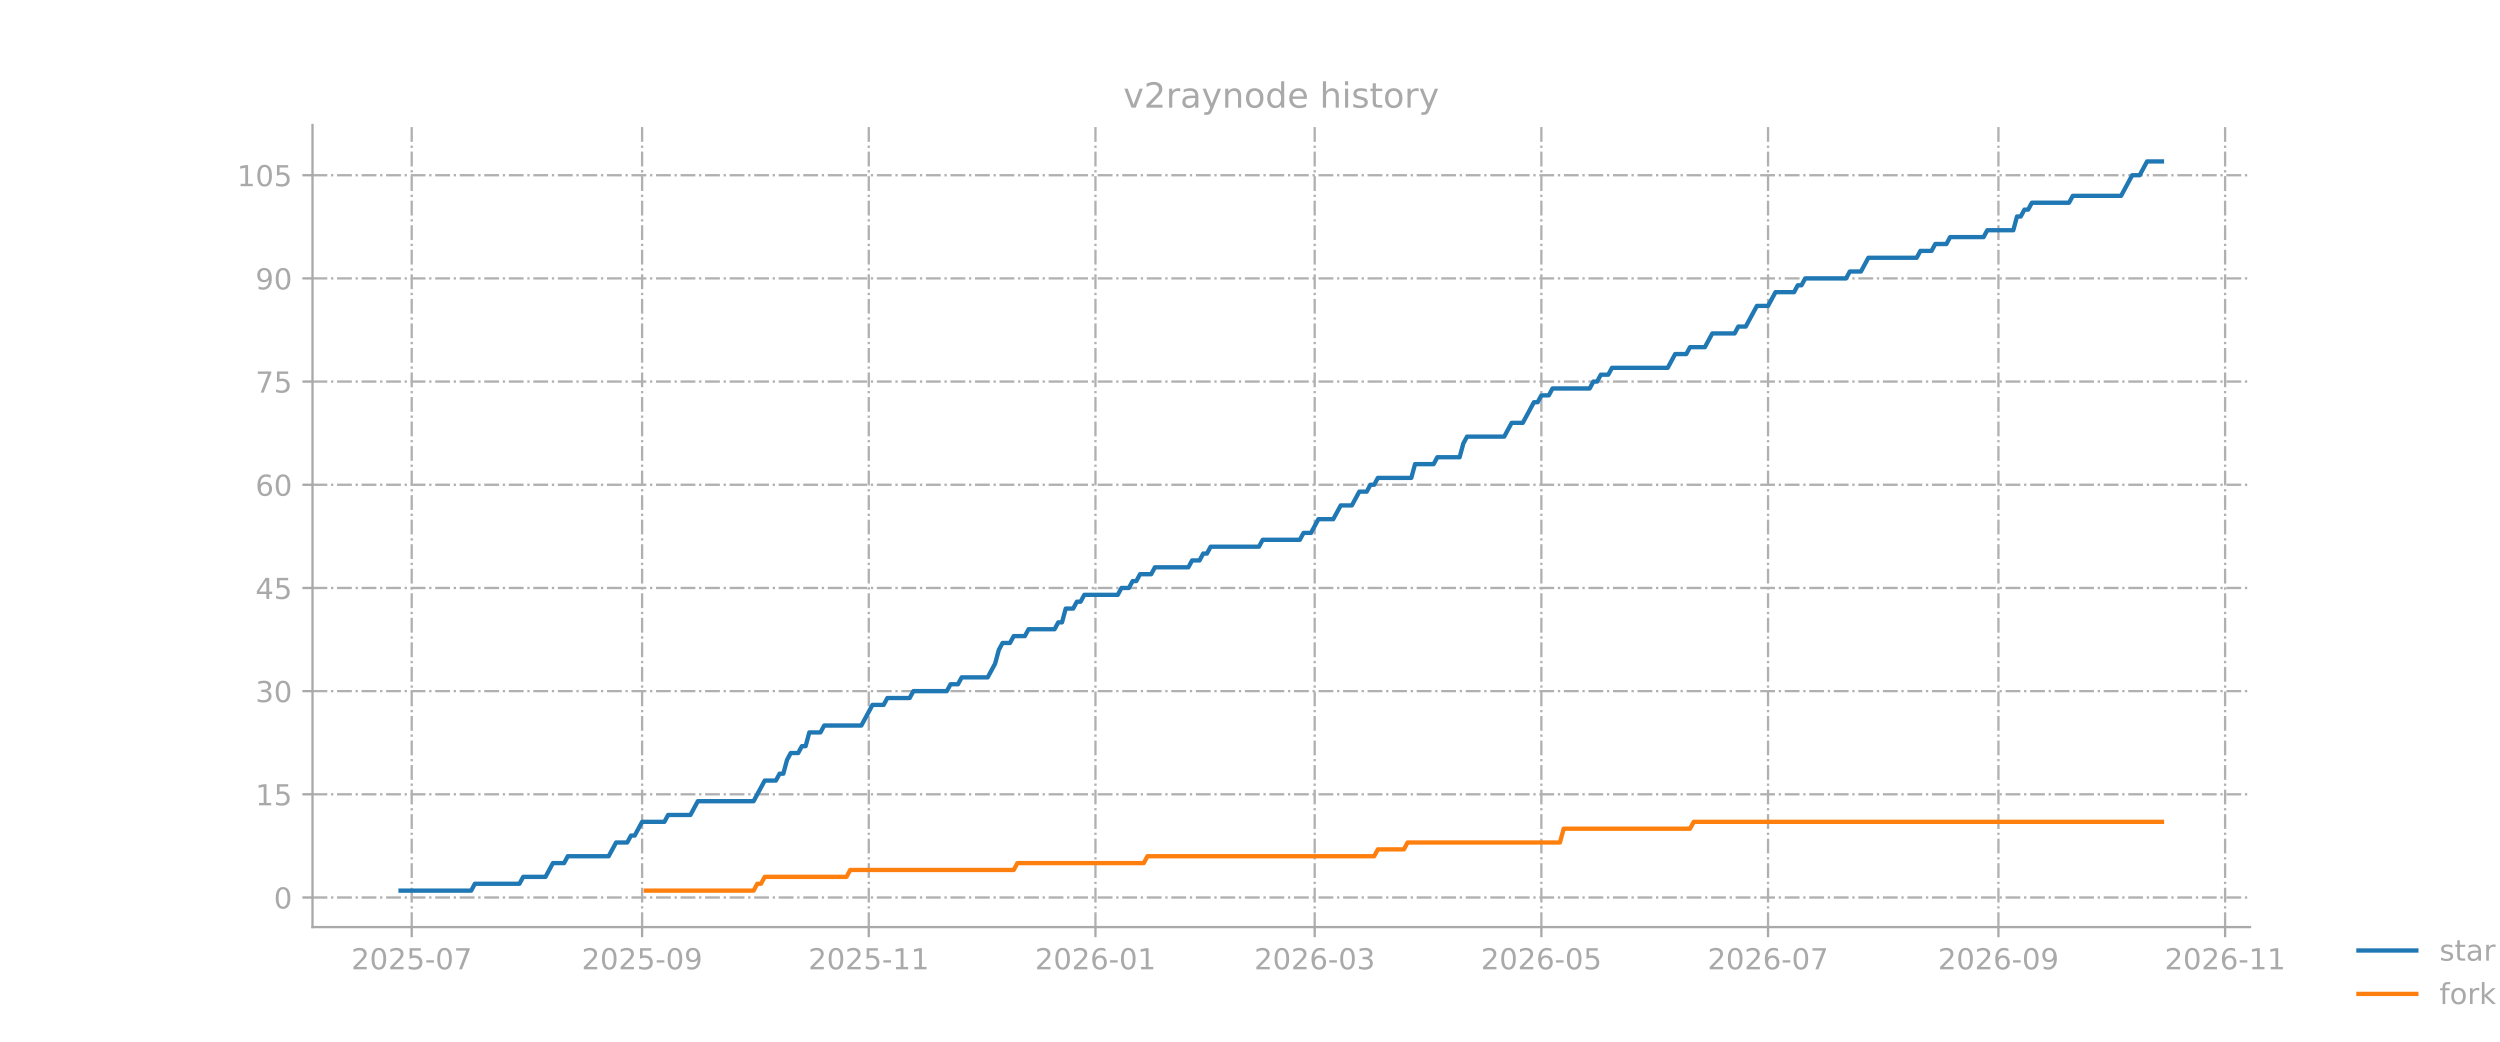
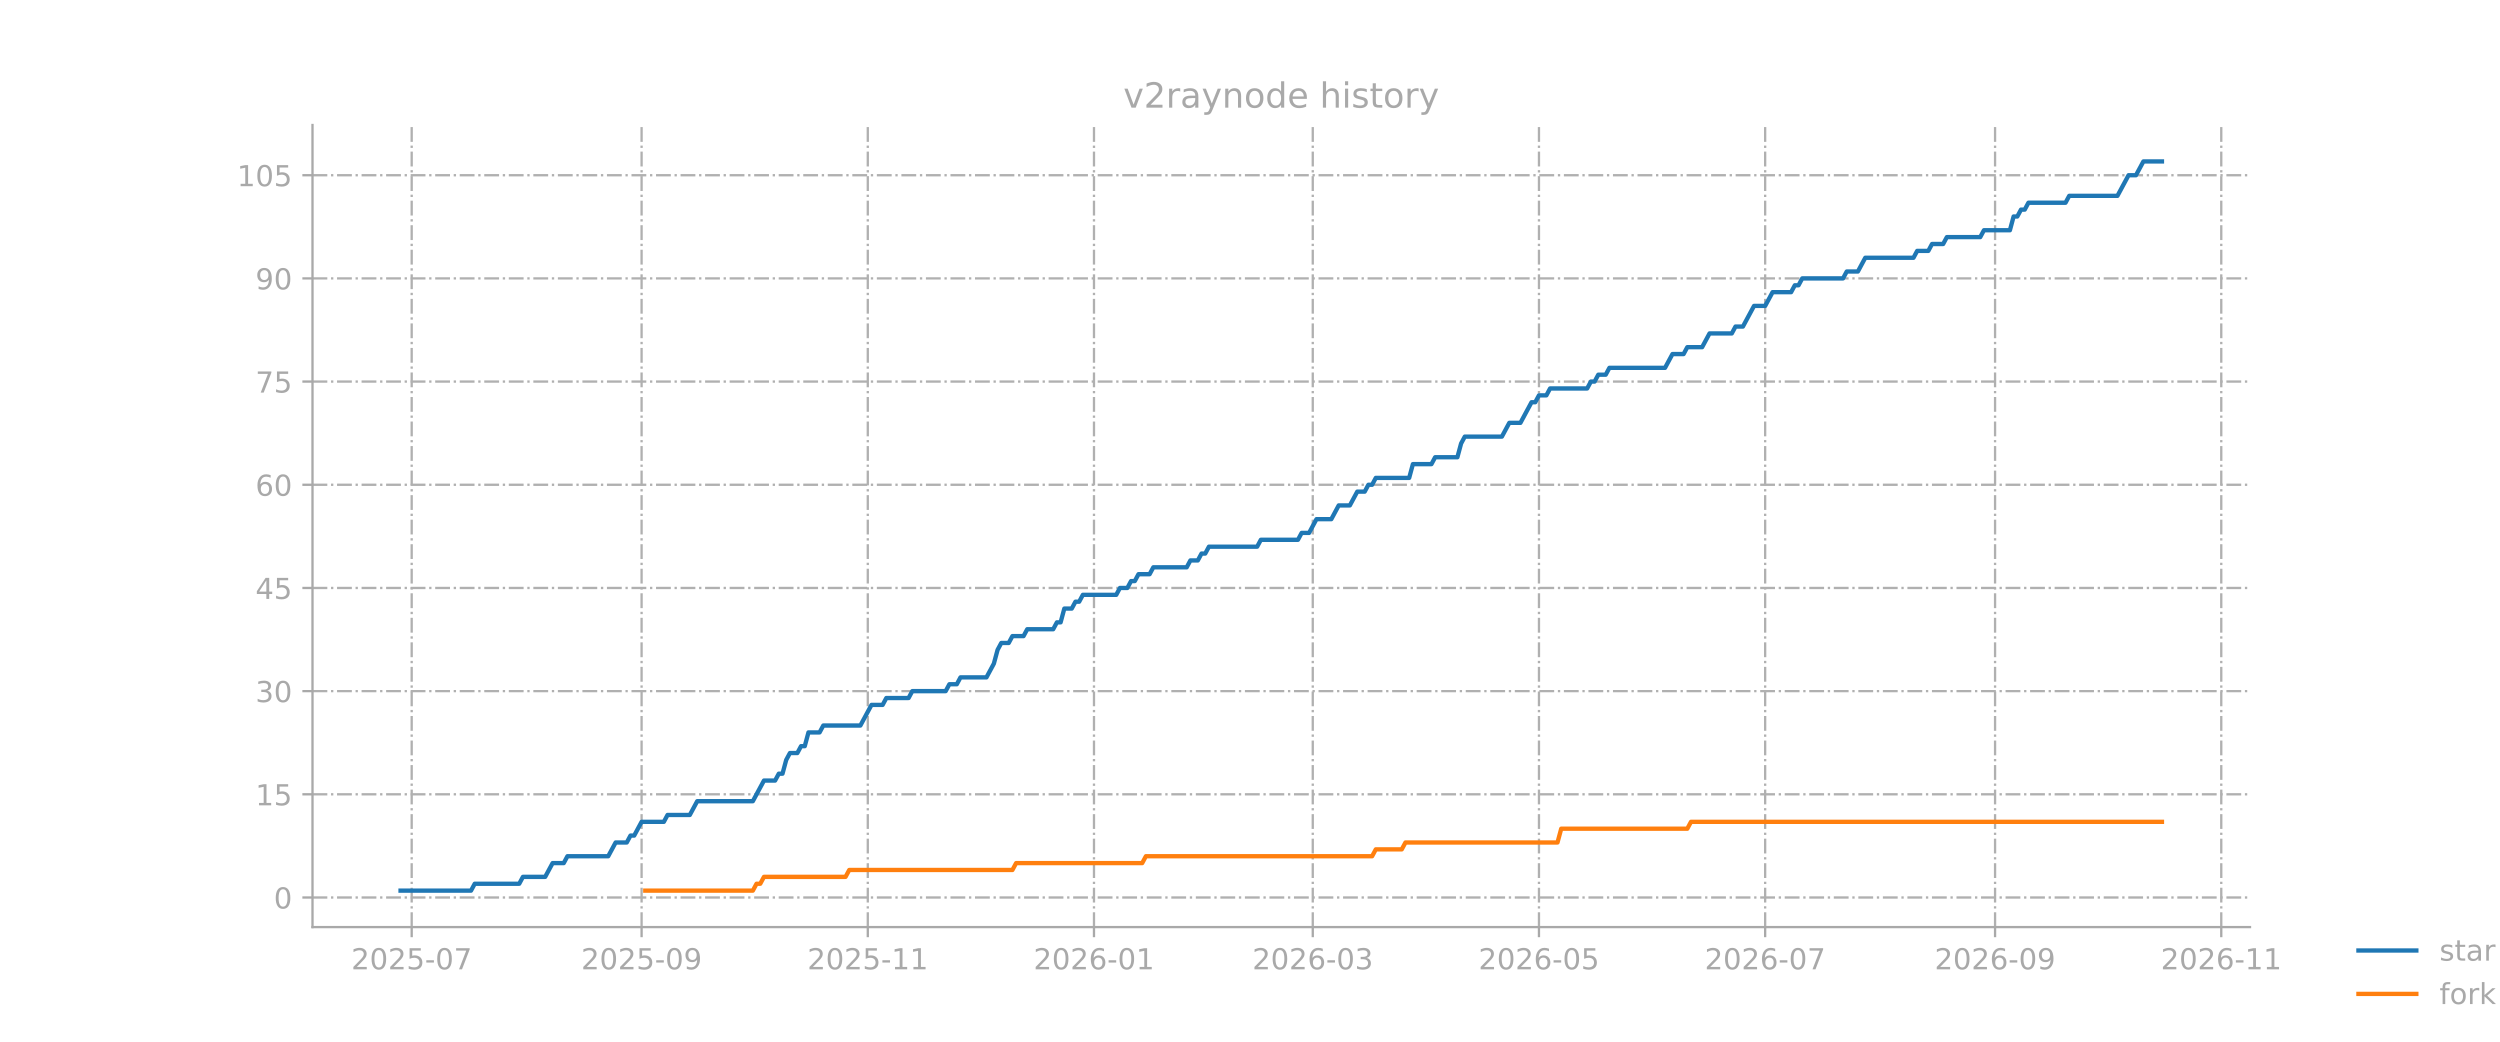
<svg xmlns="http://www.w3.org/2000/svg" xmlns:xlink="http://www.w3.org/1999/xlink" width="864pt" height="360pt" viewBox="0 0 864 360" version="1.1">
  <defs>
    <style type="text/css">*{stroke-linejoin: round; stroke-linecap: butt}</style>
  </defs>
  <g id="figure_1">
    <g id="patch_1">
      <path d="M 0 360  L 864 360  L 864 0  L 0 0  L 0 360  z " style="fill: none; opacity: 0" />
    </g>
    <g id="axes_1">
      <g id="patch_2">
        <path d="M 108 320.4  L 777.6 320.4  L 777.6 43.2  L 108 43.2  L 108 320.4  z " style="fill: none; opacity: 0" />
      </g>
      <g id="matplotlib.axis_1">
        <g id="xtick_1">
          <g id="line2d_1">
-             <path d="M 142.289 320.4  L 142.289 43.2  " clip-path="url(#p2453d2270b)" style="fill: none; stroke-dasharray: 5.12,1.28,0.8,1.28; stroke-dashoffset: 0; stroke: #b0b0b0; stroke-width: 0.8" />
+             <path d="M 142.281 320.4  L 142.281 43.2  " clip-path="url(#pe790c696cb)" style="fill: none; stroke-dasharray: 5.12,1.28,0.8,1.28; stroke-dashoffset: 0; stroke: #b0b0b0; stroke-width: 0.8" />
          </g>
          <g id="line2d_2">
            <defs>
-               <path id="m3712f0d608" d="M 0 0  L 0 3.5  " style="stroke: #a9a9a9; stroke-width: 0.8" />
+               <path id="m335ea27853" d="M 0 0  L 0 3.5  " style="stroke: #a9a9a9; stroke-width: 0.8" />
            </defs>
            <g>
-               <use xlink:href="#m3712f0d608" x="142.289" y="320.4" style="fill: #a9a9a9; stroke: #a9a9a9; stroke-width: 0.8" />
+               <use xlink:href="#m335ea27853" x="142.281" y="320.4" style="fill: #a9a9a9; stroke: #a9a9a9; stroke-width: 0.8" />
            </g>
          </g>
          <g id="text_1">
-             <g style="fill: #a9a9a9" transform="translate(121.3977 334.9977) scale(0.1 -0.1)">
+             <g style="fill: #a9a9a9" transform="translate(121.3896 334.9977) scale(0.1 -0.1)">
              <defs>
                <path id="DejaVuSans-15" d="M 1228 531  L 3431 531  L 3431 0  L 469 0  L 469 531  Q 828 903 1448 1529  Q 2069 2156 2228 2338  Q 2531 2678 2651 2914  Q 2772 3150 2772 3378  Q 2772 3750 2511 3984  Q 2250 4219 1831 4219  Q 1534 4219 1204 4116  Q 875 4013 500 3803  L 500 4441  Q 881 4594 1212 4672  Q 1544 4750 1819 4750  Q 2544 4750 2975 4387  Q 3406 4025 3406 3419  Q 3406 3131 3298 2873  Q 3191 2616 2906 2266  Q 2828 2175 2409 1742  Q 1991 1309 1228 531  z " transform="scale(0.015625)" />
                <path id="DejaVuSans-13" d="M 2034 4250  Q 1547 4250 1301 3770  Q 1056 3291 1056 2328  Q 1056 1369 1301 889  Q 1547 409 2034 409  Q 2525 409 2770 889  Q 3016 1369 3016 2328  Q 3016 3291 2770 3770  Q 2525 4250 2034 4250  z M 2034 4750  Q 2819 4750 3233 4129  Q 3647 3509 3647 2328  Q 3647 1150 3233 529  Q 2819 -91 2034 -91  Q 1250 -91 836 529  Q 422 1150 422 2328  Q 422 3509 836 4129  Q 1250 4750 2034 4750  z " transform="scale(0.015625)" />
                <path id="DejaVuSans-18" d="M 691 4666  L 3169 4666  L 3169 4134  L 1269 4134  L 1269 2991  Q 1406 3038 1543 3061  Q 1681 3084 1819 3084  Q 2600 3084 3056 2656  Q 3513 2228 3513 1497  Q 3513 744 3044 326  Q 2575 -91 1722 -91  Q 1428 -91 1123 -41  Q 819 9 494 109  L 494 744  Q 775 591 1075 516  Q 1375 441 1709 441  Q 2250 441 2565 725  Q 2881 1009 2881 1497  Q 2881 1984 2565 2268  Q 2250 2553 1709 2553  Q 1456 2553 1204 2497  Q 953 2441 691 2322  L 691 4666  z " transform="scale(0.015625)" />
                <path id="DejaVuSans-10" d="M 313 2009  L 1997 2009  L 1997 1497  L 313 1497  L 313 2009  z " transform="scale(0.015625)" />
                <path id="DejaVuSans-1a" d="M 525 4666  L 3525 4666  L 3525 4397  L 1831 0  L 1172 0  L 2766 4134  L 525 4134  L 525 4666  z " transform="scale(0.015625)" />
              </defs>
              <use xlink:href="#DejaVuSans-15" />
              <use xlink:href="#DejaVuSans-13" transform="translate(63.625 0)" />
              <use xlink:href="#DejaVuSans-15" transform="translate(127.25 0)" />
              <use xlink:href="#DejaVuSans-18" transform="translate(190.875 0)" />
              <use xlink:href="#DejaVuSans-10" transform="translate(254.5 0)" />
              <use xlink:href="#DejaVuSans-13" transform="translate(290.5781 0)" />
              <use xlink:href="#DejaVuSans-1a" transform="translate(354.2031 0)" />
            </g>
          </g>
        </g>
        <g id="xtick_2">
          <g id="line2d_3">
-             <path d="M 221.912 320.4  L 221.912 43.2  " clip-path="url(#p2453d2270b)" style="fill: none; stroke-dasharray: 5.12,1.28,0.8,1.28; stroke-dashoffset: 0; stroke: #b0b0b0; stroke-width: 0.8" />
+             <path d="M 221.736 320.4  L 221.736 43.2  " clip-path="url(#pe790c696cb)" style="fill: none; stroke-dasharray: 5.12,1.28,0.8,1.28; stroke-dashoffset: 0; stroke: #b0b0b0; stroke-width: 0.8" />
          </g>
          <g id="line2d_4">
            <g>
-               <use xlink:href="#m3712f0d608" x="221.912" y="320.4" style="fill: #a9a9a9; stroke: #a9a9a9; stroke-width: 0.8" />
+               <use xlink:href="#m335ea27853" x="221.736" y="320.4" style="fill: #a9a9a9; stroke: #a9a9a9; stroke-width: 0.8" />
            </g>
          </g>
          <g id="text_2">
-             <g style="fill: #a9a9a9" transform="translate(201.0202 334.9977) scale(0.1 -0.1)">
+             <g style="fill: #a9a9a9" transform="translate(200.8445 334.9977) scale(0.1 -0.1)">
              <defs>
                <path id="DejaVuSans-1c" d="M 703 97  L 703 672  Q 941 559 1184 500  Q 1428 441 1663 441  Q 2288 441 2617 861  Q 2947 1281 2994 2138  Q 2813 1869 2534 1725  Q 2256 1581 1919 1581  Q 1219 1581 811 2004  Q 403 2428 403 3163  Q 403 3881 828 4315  Q 1253 4750 1959 4750  Q 2769 4750 3195 4129  Q 3622 3509 3622 2328  Q 3622 1225 3098 567  Q 2575 -91 1691 -91  Q 1453 -91 1209 -44  Q 966 3 703 97  z M 1959 2075  Q 2384 2075 2632 2365  Q 2881 2656 2881 3163  Q 2881 3666 2632 3958  Q 2384 4250 1959 4250  Q 1534 4250 1286 3958  Q 1038 3666 1038 3163  Q 1038 2656 1286 2365  Q 1534 2075 1959 2075  z " transform="scale(0.015625)" />
              </defs>
              <use xlink:href="#DejaVuSans-15" />
              <use xlink:href="#DejaVuSans-13" transform="translate(63.625 0)" />
              <use xlink:href="#DejaVuSans-15" transform="translate(127.25 0)" />
              <use xlink:href="#DejaVuSans-18" transform="translate(190.875 0)" />
              <use xlink:href="#DejaVuSans-10" transform="translate(254.5 0)" />
              <use xlink:href="#DejaVuSans-13" transform="translate(290.5781 0)" />
              <use xlink:href="#DejaVuSans-1c" transform="translate(354.2031 0)" />
            </g>
          </g>
        </g>
        <g id="xtick_3">
          <g id="line2d_5">
-             <path d="M 300.25 320.4  L 300.25 43.2  " clip-path="url(#p2453d2270b)" style="fill: none; stroke-dasharray: 5.12,1.28,0.8,1.28; stroke-dashoffset: 0; stroke: #b0b0b0; stroke-width: 0.8" />
+             <path d="M 299.909 320.4  L 299.909 43.2  " clip-path="url(#pe790c696cb)" style="fill: none; stroke-dasharray: 5.12,1.28,0.8,1.28; stroke-dashoffset: 0; stroke: #b0b0b0; stroke-width: 0.8" />
          </g>
          <g id="line2d_6">
            <g>
-               <use xlink:href="#m3712f0d608" x="300.25" y="320.4" style="fill: #a9a9a9; stroke: #a9a9a9; stroke-width: 0.8" />
+               <use xlink:href="#m335ea27853" x="299.909" y="320.4" style="fill: #a9a9a9; stroke: #a9a9a9; stroke-width: 0.8" />
            </g>
          </g>
          <g id="text_3">
-             <g style="fill: #a9a9a9" transform="translate(279.3585 334.9977) scale(0.1 -0.1)">
+             <g style="fill: #a9a9a9" transform="translate(279.0179 334.9977) scale(0.1 -0.1)">
              <defs>
                <path id="DejaVuSans-14" d="M 794 531  L 1825 531  L 1825 4091  L 703 3866  L 703 4441  L 1819 4666  L 2450 4666  L 2450 531  L 3481 531  L 3481 0  L 794 0  L 794 531  z " transform="scale(0.015625)" />
              </defs>
              <use xlink:href="#DejaVuSans-15" />
              <use xlink:href="#DejaVuSans-13" transform="translate(63.625 0)" />
              <use xlink:href="#DejaVuSans-15" transform="translate(127.25 0)" />
              <use xlink:href="#DejaVuSans-18" transform="translate(190.875 0)" />
              <use xlink:href="#DejaVuSans-10" transform="translate(254.5 0)" />
              <use xlink:href="#DejaVuSans-14" transform="translate(290.5781 0)" />
              <use xlink:href="#DejaVuSans-14" transform="translate(354.2031 0)" />
            </g>
          </g>
        </g>
        <g id="xtick_4">
          <g id="line2d_7">
-             <path d="M 378.588 320.4  L 378.588 43.2  " clip-path="url(#p2453d2270b)" style="fill: none; stroke-dasharray: 5.12,1.28,0.8,1.28; stroke-dashoffset: 0; stroke: #b0b0b0; stroke-width: 0.8" />
+             <path d="M 378.083 320.4  L 378.083 43.2  " clip-path="url(#pe790c696cb)" style="fill: none; stroke-dasharray: 5.12,1.28,0.8,1.28; stroke-dashoffset: 0; stroke: #b0b0b0; stroke-width: 0.8" />
          </g>
          <g id="line2d_8">
            <g>
-               <use xlink:href="#m3712f0d608" x="378.588" y="320.4" style="fill: #a9a9a9; stroke: #a9a9a9; stroke-width: 0.8" />
+               <use xlink:href="#m335ea27853" x="378.083" y="320.4" style="fill: #a9a9a9; stroke: #a9a9a9; stroke-width: 0.8" />
            </g>
          </g>
          <g id="text_4">
-             <g style="fill: #a9a9a9" transform="translate(357.6969 334.9977) scale(0.1 -0.1)">
+             <g style="fill: #a9a9a9" transform="translate(357.1913 334.9977) scale(0.1 -0.1)">
              <defs>
                <path id="DejaVuSans-19" d="M 2113 2584  Q 1688 2584 1439 2293  Q 1191 2003 1191 1497  Q 1191 994 1439 701  Q 1688 409 2113 409  Q 2538 409 2786 701  Q 3034 994 3034 1497  Q 3034 2003 2786 2293  Q 2538 2584 2113 2584  z M 3366 4563  L 3366 3988  Q 3128 4100 2886 4159  Q 2644 4219 2406 4219  Q 1781 4219 1451 3797  Q 1122 3375 1075 2522  Q 1259 2794 1537 2939  Q 1816 3084 2150 3084  Q 2853 3084 3261 2657  Q 3669 2231 3669 1497  Q 3669 778 3244 343  Q 2819 -91 2113 -91  Q 1303 -91 875 529  Q 447 1150 447 2328  Q 447 3434 972 4092  Q 1497 4750 2381 4750  Q 2619 4750 2861 4703  Q 3103 4656 3366 4563  z " transform="scale(0.015625)" />
              </defs>
              <use xlink:href="#DejaVuSans-15" />
              <use xlink:href="#DejaVuSans-13" transform="translate(63.625 0)" />
              <use xlink:href="#DejaVuSans-15" transform="translate(127.25 0)" />
              <use xlink:href="#DejaVuSans-19" transform="translate(190.875 0)" />
              <use xlink:href="#DejaVuSans-10" transform="translate(254.5 0)" />
              <use xlink:href="#DejaVuSans-13" transform="translate(290.5781 0)" />
              <use xlink:href="#DejaVuSans-14" transform="translate(354.2031 0)" />
            </g>
          </g>
        </g>
        <g id="xtick_5">
          <g id="line2d_9">
-             <path d="M 454.358 320.4  L 454.358 43.2  " clip-path="url(#p2453d2270b)" style="fill: none; stroke-dasharray: 5.12,1.28,0.8,1.28; stroke-dashoffset: 0; stroke: #b0b0b0; stroke-width: 0.8" />
+             <path d="M 453.693 320.4  L 453.693 43.2  " clip-path="url(#pe790c696cb)" style="fill: none; stroke-dasharray: 5.12,1.28,0.8,1.28; stroke-dashoffset: 0; stroke: #b0b0b0; stroke-width: 0.8" />
          </g>
          <g id="line2d_10">
            <g>
-               <use xlink:href="#m3712f0d608" x="454.358" y="320.4" style="fill: #a9a9a9; stroke: #a9a9a9; stroke-width: 0.8" />
+               <use xlink:href="#m335ea27853" x="453.693" y="320.4" style="fill: #a9a9a9; stroke: #a9a9a9; stroke-width: 0.8" />
            </g>
          </g>
          <g id="text_5">
-             <g style="fill: #a9a9a9" transform="translate(433.4667 334.9977) scale(0.1 -0.1)">
+             <g style="fill: #a9a9a9" transform="translate(432.8016 334.9977) scale(0.1 -0.1)">
              <defs>
                <path id="DejaVuSans-16" d="M 2597 2516  Q 3050 2419 3304 2112  Q 3559 1806 3559 1356  Q 3559 666 3084 287  Q 2609 -91 1734 -91  Q 1441 -91 1130 -33  Q 819 25 488 141  L 488 750  Q 750 597 1062 519  Q 1375 441 1716 441  Q 2309 441 2620 675  Q 2931 909 2931 1356  Q 2931 1769 2642 2001  Q 2353 2234 1838 2234  L 1294 2234  L 1294 2753  L 1863 2753  Q 2328 2753 2575 2939  Q 2822 3125 2822 3475  Q 2822 3834 2567 4026  Q 2313 4219 1838 4219  Q 1578 4219 1281 4162  Q 984 4106 628 3988  L 628 4550  Q 988 4650 1302 4700  Q 1616 4750 1894 4750  Q 2613 4750 3031 4423  Q 3450 4097 3450 3541  Q 3450 3153 3228 2886  Q 3006 2619 2597 2516  z " transform="scale(0.015625)" />
              </defs>
              <use xlink:href="#DejaVuSans-15" />
              <use xlink:href="#DejaVuSans-13" transform="translate(63.625 0)" />
              <use xlink:href="#DejaVuSans-15" transform="translate(127.25 0)" />
              <use xlink:href="#DejaVuSans-19" transform="translate(190.875 0)" />
              <use xlink:href="#DejaVuSans-10" transform="translate(254.5 0)" />
              <use xlink:href="#DejaVuSans-13" transform="translate(290.5781 0)" />
              <use xlink:href="#DejaVuSans-16" transform="translate(354.2031 0)" />
            </g>
          </g>
        </g>
        <g id="xtick_6">
          <g id="line2d_11">
-             <path d="M 532.696 320.4  L 532.696 43.2  " clip-path="url(#p2453d2270b)" style="fill: none; stroke-dasharray: 5.12,1.28,0.8,1.28; stroke-dashoffset: 0; stroke: #b0b0b0; stroke-width: 0.8" />
+             <path d="M 531.866 320.4  L 531.866 43.2  " clip-path="url(#pe790c696cb)" style="fill: none; stroke-dasharray: 5.12,1.28,0.8,1.28; stroke-dashoffset: 0; stroke: #b0b0b0; stroke-width: 0.8" />
          </g>
          <g id="line2d_12">
            <g>
-               <use xlink:href="#m3712f0d608" x="532.696" y="320.4" style="fill: #a9a9a9; stroke: #a9a9a9; stroke-width: 0.8" />
+               <use xlink:href="#m335ea27853" x="531.866" y="320.4" style="fill: #a9a9a9; stroke: #a9a9a9; stroke-width: 0.8" />
            </g>
          </g>
          <g id="text_6">
-             <g style="fill: #a9a9a9" transform="translate(511.805 334.9977) scale(0.1 -0.1)">
+             <g style="fill: #a9a9a9" transform="translate(510.975 334.9977) scale(0.1 -0.1)">
              <use xlink:href="#DejaVuSans-15" />
              <use xlink:href="#DejaVuSans-13" transform="translate(63.625 0)" />
              <use xlink:href="#DejaVuSans-15" transform="translate(127.25 0)" />
              <use xlink:href="#DejaVuSans-19" transform="translate(190.875 0)" />
              <use xlink:href="#DejaVuSans-10" transform="translate(254.5 0)" />
              <use xlink:href="#DejaVuSans-13" transform="translate(290.5781 0)" />
              <use xlink:href="#DejaVuSans-18" transform="translate(354.2031 0)" />
            </g>
          </g>
        </g>
        <g id="xtick_7">
          <g id="line2d_13">
-             <path d="M 611.035 320.4  L 611.035 43.2  " clip-path="url(#p2453d2270b)" style="fill: none; stroke-dasharray: 5.12,1.28,0.8,1.28; stroke-dashoffset: 0; stroke: #b0b0b0; stroke-width: 0.8" />
+             <path d="M 610.04 320.4  L 610.04 43.2  " clip-path="url(#pe790c696cb)" style="fill: none; stroke-dasharray: 5.12,1.28,0.8,1.28; stroke-dashoffset: 0; stroke: #b0b0b0; stroke-width: 0.8" />
          </g>
          <g id="line2d_14">
            <g>
-               <use xlink:href="#m3712f0d608" x="611.035" y="320.4" style="fill: #a9a9a9; stroke: #a9a9a9; stroke-width: 0.8" />
+               <use xlink:href="#m335ea27853" x="610.04" y="320.4" style="fill: #a9a9a9; stroke: #a9a9a9; stroke-width: 0.8" />
            </g>
          </g>
          <g id="text_7">
-             <g style="fill: #a9a9a9" transform="translate(590.1433 334.9977) scale(0.1 -0.1)">
+             <g style="fill: #a9a9a9" transform="translate(589.1484 334.9977) scale(0.1 -0.1)">
              <use xlink:href="#DejaVuSans-15" />
              <use xlink:href="#DejaVuSans-13" transform="translate(63.625 0)" />
              <use xlink:href="#DejaVuSans-15" transform="translate(127.25 0)" />
              <use xlink:href="#DejaVuSans-19" transform="translate(190.875 0)" />
              <use xlink:href="#DejaVuSans-10" transform="translate(254.5 0)" />
              <use xlink:href="#DejaVuSans-13" transform="translate(290.5781 0)" />
              <use xlink:href="#DejaVuSans-1a" transform="translate(354.2031 0)" />
            </g>
          </g>
        </g>
        <g id="xtick_8">
          <g id="line2d_15">
-             <path d="M 690.657 320.4  L 690.657 43.2  " clip-path="url(#p2453d2270b)" style="fill: none; stroke-dasharray: 5.12,1.28,0.8,1.28; stroke-dashoffset: 0; stroke: #b0b0b0; stroke-width: 0.8" />
+             <path d="M 689.495 320.4  L 689.495 43.2  " clip-path="url(#pe790c696cb)" style="fill: none; stroke-dasharray: 5.12,1.28,0.8,1.28; stroke-dashoffset: 0; stroke: #b0b0b0; stroke-width: 0.8" />
          </g>
          <g id="line2d_16">
            <g>
-               <use xlink:href="#m3712f0d608" x="690.657" y="320.4" style="fill: #a9a9a9; stroke: #a9a9a9; stroke-width: 0.8" />
+               <use xlink:href="#m335ea27853" x="689.495" y="320.4" style="fill: #a9a9a9; stroke: #a9a9a9; stroke-width: 0.8" />
            </g>
          </g>
          <g id="text_8">
-             <g style="fill: #a9a9a9" transform="translate(669.7659 334.9977) scale(0.1 -0.1)">
+             <g style="fill: #a9a9a9" transform="translate(668.6033 334.9977) scale(0.1 -0.1)">
              <use xlink:href="#DejaVuSans-15" />
              <use xlink:href="#DejaVuSans-13" transform="translate(63.625 0)" />
              <use xlink:href="#DejaVuSans-15" transform="translate(127.25 0)" />
              <use xlink:href="#DejaVuSans-19" transform="translate(190.875 0)" />
              <use xlink:href="#DejaVuSans-10" transform="translate(254.5 0)" />
              <use xlink:href="#DejaVuSans-13" transform="translate(290.5781 0)" />
              <use xlink:href="#DejaVuSans-1c" transform="translate(354.2031 0)" />
            </g>
          </g>
        </g>
        <g id="xtick_9">
          <g id="line2d_17">
-             <path d="M 768.996 320.4  L 768.996 43.2  " clip-path="url(#p2453d2270b)" style="fill: none; stroke-dasharray: 5.12,1.28,0.8,1.28; stroke-dashoffset: 0; stroke: #b0b0b0; stroke-width: 0.8" />
+             <path d="M 767.668 320.4  L 767.668 43.2  " clip-path="url(#pe790c696cb)" style="fill: none; stroke-dasharray: 5.12,1.28,0.8,1.28; stroke-dashoffset: 0; stroke: #b0b0b0; stroke-width: 0.8" />
          </g>
          <g id="line2d_18">
            <g>
-               <use xlink:href="#m3712f0d608" x="768.996" y="320.4" style="fill: #a9a9a9; stroke: #a9a9a9; stroke-width: 0.8" />
+               <use xlink:href="#m335ea27853" x="767.668" y="320.4" style="fill: #a9a9a9; stroke: #a9a9a9; stroke-width: 0.8" />
            </g>
          </g>
          <g id="text_9">
-             <g style="fill: #a9a9a9" transform="translate(748.1042 334.9977) scale(0.1 -0.1)">
+             <g style="fill: #a9a9a9" transform="translate(746.7767 334.9977) scale(0.1 -0.1)">
              <use xlink:href="#DejaVuSans-15" />
              <use xlink:href="#DejaVuSans-13" transform="translate(63.625 0)" />
              <use xlink:href="#DejaVuSans-15" transform="translate(127.25 0)" />
              <use xlink:href="#DejaVuSans-19" transform="translate(190.875 0)" />
              <use xlink:href="#DejaVuSans-10" transform="translate(254.5 0)" />
              <use xlink:href="#DejaVuSans-14" transform="translate(290.5781 0)" />
              <use xlink:href="#DejaVuSans-14" transform="translate(354.2031 0)" />
            </g>
          </g>
        </g>
      </g>
      <g id="matplotlib.axis_2">
        <g id="ytick_1">
          <g id="line2d_19">
-             <path d="M 108 310.177  L 777.6 310.177  " clip-path="url(#p2453d2270b)" style="fill: none; stroke-dasharray: 5.12,1.28,0.8,1.28; stroke-dashoffset: 0; stroke: #b0b0b0; stroke-width: 0.8" />
+             <path d="M 108 310.177  L 777.6 310.177  " clip-path="url(#pe790c696cb)" style="fill: none; stroke-dasharray: 5.12,1.28,0.8,1.28; stroke-dashoffset: 0; stroke: #b0b0b0; stroke-width: 0.8" />
          </g>
          <g id="line2d_20">
            <defs>
-               <path id="md09db5ab76" d="M 0 0  L -3.5 0  " style="stroke: #a9a9a9; stroke-width: 0.8" />
+               <path id="mfd94535653" d="M 0 0  L -3.5 0  " style="stroke: #a9a9a9; stroke-width: 0.8" />
            </defs>
            <g>
-               <use xlink:href="#md09db5ab76" x="108" y="310.177" style="fill: #a9a9a9; stroke: #a9a9a9; stroke-width: 0.8" />
+               <use xlink:href="#mfd94535653" x="108" y="310.177" style="fill: #a9a9a9; stroke: #a9a9a9; stroke-width: 0.8" />
            </g>
          </g>
          <g id="text_10">
            <g style="fill: #a9a9a9" transform="translate(94.6375 313.9762) scale(0.1 -0.1)">
              <use xlink:href="#DejaVuSans-13" />
            </g>
          </g>
        </g>
        <g id="ytick_2">
          <g id="line2d_21">
-             <path d="M 108 274.517  L 777.6 274.517  " clip-path="url(#p2453d2270b)" style="fill: none; stroke-dasharray: 5.12,1.28,0.8,1.28; stroke-dashoffset: 0; stroke: #b0b0b0; stroke-width: 0.8" />
+             <path d="M 108 274.517  L 777.6 274.517  " clip-path="url(#pe790c696cb)" style="fill: none; stroke-dasharray: 5.12,1.28,0.8,1.28; stroke-dashoffset: 0; stroke: #b0b0b0; stroke-width: 0.8" />
          </g>
          <g id="line2d_22">
            <g>
-               <use xlink:href="#md09db5ab76" x="108" y="274.517" style="fill: #a9a9a9; stroke: #a9a9a9; stroke-width: 0.8" />
+               <use xlink:href="#mfd94535653" x="108" y="274.517" style="fill: #a9a9a9; stroke: #a9a9a9; stroke-width: 0.8" />
            </g>
          </g>
          <g id="text_11">
            <g style="fill: #a9a9a9" transform="translate(88.275 278.3158) scale(0.1 -0.1)">
              <use xlink:href="#DejaVuSans-14" />
              <use xlink:href="#DejaVuSans-18" transform="translate(63.625 0)" />
            </g>
          </g>
        </g>
        <g id="ytick_3">
          <g id="line2d_23">
-             <path d="M 108 238.857  L 777.6 238.857  " clip-path="url(#p2453d2270b)" style="fill: none; stroke-dasharray: 5.12,1.28,0.8,1.28; stroke-dashoffset: 0; stroke: #b0b0b0; stroke-width: 0.8" />
+             <path d="M 108 238.857  L 777.6 238.857  " clip-path="url(#pe790c696cb)" style="fill: none; stroke-dasharray: 5.12,1.28,0.8,1.28; stroke-dashoffset: 0; stroke: #b0b0b0; stroke-width: 0.8" />
          </g>
          <g id="line2d_24">
            <g>
-               <use xlink:href="#md09db5ab76" x="108" y="238.857" style="fill: #a9a9a9; stroke: #a9a9a9; stroke-width: 0.8" />
+               <use xlink:href="#mfd94535653" x="108" y="238.857" style="fill: #a9a9a9; stroke: #a9a9a9; stroke-width: 0.8" />
            </g>
          </g>
          <g id="text_12">
            <g style="fill: #a9a9a9" transform="translate(88.275 242.6554) scale(0.1 -0.1)">
              <use xlink:href="#DejaVuSans-16" />
              <use xlink:href="#DejaVuSans-13" transform="translate(63.625 0)" />
            </g>
          </g>
        </g>
        <g id="ytick_4">
          <g id="line2d_25">
-             <path d="M 108 203.196  L 777.6 203.196  " clip-path="url(#p2453d2270b)" style="fill: none; stroke-dasharray: 5.12,1.28,0.8,1.28; stroke-dashoffset: 0; stroke: #b0b0b0; stroke-width: 0.8" />
+             <path d="M 108 203.196  L 777.6 203.196  " clip-path="url(#pe790c696cb)" style="fill: none; stroke-dasharray: 5.12,1.28,0.8,1.28; stroke-dashoffset: 0; stroke: #b0b0b0; stroke-width: 0.8" />
          </g>
          <g id="line2d_26">
            <g>
-               <use xlink:href="#md09db5ab76" x="108" y="203.196" style="fill: #a9a9a9; stroke: #a9a9a9; stroke-width: 0.8" />
+               <use xlink:href="#mfd94535653" x="108" y="203.196" style="fill: #a9a9a9; stroke: #a9a9a9; stroke-width: 0.8" />
            </g>
          </g>
          <g id="text_13">
            <g style="fill: #a9a9a9" transform="translate(88.275 206.9951) scale(0.1 -0.1)">
              <defs>
                <path id="DejaVuSans-17" d="M 2419 4116  L 825 1625  L 2419 1625  L 2419 4116  z M 2253 4666  L 3047 4666  L 3047 1625  L 3713 1625  L 3713 1100  L 3047 1100  L 3047 0  L 2419 0  L 2419 1100  L 313 1100  L 313 1709  L 2253 4666  z " transform="scale(0.015625)" />
              </defs>
              <use xlink:href="#DejaVuSans-17" />
              <use xlink:href="#DejaVuSans-18" transform="translate(63.625 0)" />
            </g>
          </g>
        </g>
        <g id="ytick_5">
          <g id="line2d_27">
-             <path d="M 108 167.536  L 777.6 167.536  " clip-path="url(#p2453d2270b)" style="fill: none; stroke-dasharray: 5.12,1.28,0.8,1.28; stroke-dashoffset: 0; stroke: #b0b0b0; stroke-width: 0.8" />
+             <path d="M 108 167.536  L 777.6 167.536  " clip-path="url(#pe790c696cb)" style="fill: none; stroke-dasharray: 5.12,1.28,0.8,1.28; stroke-dashoffset: 0; stroke: #b0b0b0; stroke-width: 0.8" />
          </g>
          <g id="line2d_28">
            <g>
-               <use xlink:href="#md09db5ab76" x="108" y="167.536" style="fill: #a9a9a9; stroke: #a9a9a9; stroke-width: 0.8" />
+               <use xlink:href="#mfd94535653" x="108" y="167.536" style="fill: #a9a9a9; stroke: #a9a9a9; stroke-width: 0.8" />
            </g>
          </g>
          <g id="text_14">
            <g style="fill: #a9a9a9" transform="translate(88.275 171.3347) scale(0.1 -0.1)">
              <use xlink:href="#DejaVuSans-19" />
              <use xlink:href="#DejaVuSans-13" transform="translate(63.625 0)" />
            </g>
          </g>
        </g>
        <g id="ytick_6">
          <g id="line2d_29">
-             <path d="M 108 131.875  L 777.6 131.875  " clip-path="url(#p2453d2270b)" style="fill: none; stroke-dasharray: 5.12,1.28,0.8,1.28; stroke-dashoffset: 0; stroke: #b0b0b0; stroke-width: 0.8" />
+             <path d="M 108 131.875  L 777.6 131.875  " clip-path="url(#pe790c696cb)" style="fill: none; stroke-dasharray: 5.12,1.28,0.8,1.28; stroke-dashoffset: 0; stroke: #b0b0b0; stroke-width: 0.8" />
          </g>
          <g id="line2d_30">
            <g>
-               <use xlink:href="#md09db5ab76" x="108" y="131.875" style="fill: #a9a9a9; stroke: #a9a9a9; stroke-width: 0.8" />
+               <use xlink:href="#mfd94535653" x="108" y="131.875" style="fill: #a9a9a9; stroke: #a9a9a9; stroke-width: 0.8" />
            </g>
          </g>
          <g id="text_15">
            <g style="fill: #a9a9a9" transform="translate(88.275 135.6743) scale(0.1 -0.1)">
              <use xlink:href="#DejaVuSans-1a" />
              <use xlink:href="#DejaVuSans-18" transform="translate(63.625 0)" />
            </g>
          </g>
        </g>
        <g id="ytick_7">
          <g id="line2d_31">
-             <path d="M 108 96.215  L 777.6 96.215  " clip-path="url(#p2453d2270b)" style="fill: none; stroke-dasharray: 5.12,1.28,0.8,1.28; stroke-dashoffset: 0; stroke: #b0b0b0; stroke-width: 0.8" />
+             <path d="M 108 96.215  L 777.6 96.215  " clip-path="url(#pe790c696cb)" style="fill: none; stroke-dasharray: 5.12,1.28,0.8,1.28; stroke-dashoffset: 0; stroke: #b0b0b0; stroke-width: 0.8" />
          </g>
          <g id="line2d_32">
            <g>
-               <use xlink:href="#md09db5ab76" x="108" y="96.215" style="fill: #a9a9a9; stroke: #a9a9a9; stroke-width: 0.8" />
+               <use xlink:href="#mfd94535653" x="108" y="96.215" style="fill: #a9a9a9; stroke: #a9a9a9; stroke-width: 0.8" />
            </g>
          </g>
          <g id="text_16">
            <g style="fill: #a9a9a9" transform="translate(88.275 100.0139) scale(0.1 -0.1)">
              <use xlink:href="#DejaVuSans-1c" />
              <use xlink:href="#DejaVuSans-13" transform="translate(63.625 0)" />
            </g>
          </g>
        </g>
        <g id="ytick_8">
          <g id="line2d_33">
-             <path d="M 108 60.555  L 777.6 60.555  " clip-path="url(#p2453d2270b)" style="fill: none; stroke-dasharray: 5.12,1.28,0.8,1.28; stroke-dashoffset: 0; stroke: #b0b0b0; stroke-width: 0.8" />
+             <path d="M 108 60.555  L 777.6 60.555  " clip-path="url(#pe790c696cb)" style="fill: none; stroke-dasharray: 5.12,1.28,0.8,1.28; stroke-dashoffset: 0; stroke: #b0b0b0; stroke-width: 0.8" />
          </g>
          <g id="line2d_34">
            <g>
-               <use xlink:href="#md09db5ab76" x="108" y="60.555" style="fill: #a9a9a9; stroke: #a9a9a9; stroke-width: 0.8" />
+               <use xlink:href="#mfd94535653" x="108" y="60.555" style="fill: #a9a9a9; stroke: #a9a9a9; stroke-width: 0.8" />
            </g>
          </g>
          <g id="text_17">
            <g style="fill: #a9a9a9" transform="translate(81.9125 64.35354) scale(0.1 -0.1)">
              <use xlink:href="#DejaVuSans-14" />
              <use xlink:href="#DejaVuSans-13" transform="translate(63.625 0)" />
              <use xlink:href="#DejaVuSans-18" transform="translate(127.25 0)" />
            </g>
          </g>
        </g>
      </g>
      <g id="line2d_35">
-         <path d="M 138.436 307.8  L 162.837 307.8  L 164.121 305.423  L 179.532 305.423  L 180.816 303.045  L 188.522 303.045  L 191.09 298.291  L 194.943 298.291  L 196.227 295.913  L 210.354 295.913  L 212.922 291.158  L 216.775 291.158  L 218.059 288.781  L 219.343 288.781  L 221.912 284.026  L 229.617 284.026  L 230.901 281.649  L 238.607 281.649  L 241.175 276.894  L 260.439 276.894  L 264.291 269.762  L 268.144 269.762  L 269.428 267.385  L 270.713 267.385  L 271.997 262.63  L 273.281 260.253  L 275.849 260.253  L 277.134 257.875  L 278.418 257.875  L 279.702 253.121  L 283.555 253.121  L 284.839 250.743  L 297.681 250.743  L 301.534 243.611  L 305.387 243.611  L 306.671 241.234  L 314.377 241.234  L 315.661 238.857  L 327.219 238.857  L 328.503 236.479  L 331.072 236.479  L 332.356 234.102  L 341.345 234.102  L 343.914 229.347  L 345.198 224.592  L 346.482 222.215  L 349.051 222.215  L 350.335 219.838  L 354.188 219.838  L 355.472 217.46  L 364.462 217.46  L 365.746 215.083  L 367.03 215.083  L 368.314 210.328  L 370.883 210.328  L 372.167 207.951  L 373.451 207.951  L 374.736 205.574  L 386.294 205.574  L 387.578 203.196  L 390.146 203.196  L 391.431 200.819  L 392.715 200.819  L 393.999 198.442  L 397.852 198.442  L 399.136 196.064  L 410.694 196.064  L 411.978 193.687  L 414.547 193.687  L 415.831 191.309  L 417.115 191.309  L 418.4 188.932  L 435.095 188.932  L 436.379 186.555  L 449.221 186.555  L 450.505 184.177  L 453.074 184.177  L 455.642 179.423  L 460.779 179.423  L 463.348 174.668  L 467.2 174.668  L 469.769 169.913  L 472.337 169.913  L 473.622 167.536  L 474.906 167.536  L 476.19 165.158  L 487.748 165.158  L 489.032 160.404  L 495.454 160.404  L 496.738 158.026  L 504.443 158.026  L 505.728 153.272  L 507.012 150.894  L 519.854 150.894  L 522.423 146.14  L 526.275 146.14  L 530.128 139.008  L 531.412 139.008  L 532.696 136.63  L 535.265 136.63  L 536.549 134.253  L 549.391 134.253  L 550.676 131.875  L 551.96 131.875  L 553.244 129.498  L 555.813 129.498  L 557.097 127.121  L 576.36 127.121  L 578.929 122.366  L 582.782 122.366  L 584.066 119.989  L 589.203 119.989  L 591.771 115.234  L 599.477 115.234  L 600.761 112.857  L 603.329 112.857  L 607.182 105.725  L 611.035 105.725  L 613.603 100.97  L 620.024 100.97  L 621.309 98.592  L 622.593 98.592  L 623.877 96.215  L 638.004 96.215  L 639.288 93.838  L 643.141 93.838  L 645.709 89.083  L 662.404 89.083  L 663.688 86.706  L 667.541 86.706  L 668.825 84.328  L 672.678 84.328  L 673.962 81.951  L 685.52 81.951  L 686.805 79.574  L 695.794 79.574  L 697.078 74.819  L 698.363 74.819  L 699.647 72.442  L 700.931 72.442  L 702.215 70.064  L 715.058 70.064  L 716.342 67.687  L 733.037 67.687  L 736.89 60.555  L 739.458 60.555  L 742.027 55.8  L 747.164 55.8  L 747.164 55.8  " clip-path="url(#p2453d2270b)" style="fill: none; stroke: #1f77b4; stroke-width: 1.5; stroke-linecap: square" />
+         <path d="M 138.436 307.8  L 162.785 307.8  L 164.067 305.423  L 179.445 305.423  L 180.727 303.045  L 188.416 303.045  L 190.979 298.291  L 194.824 298.291  L 196.105 295.913  L 210.202 295.913  L 212.765 291.158  L 216.61 291.158  L 217.891 288.781  L 219.173 288.781  L 221.736 284.026  L 229.425 284.026  L 230.707 281.649  L 238.396 281.649  L 240.959 276.894  L 260.182 276.894  L 264.026 269.762  L 267.871 269.762  L 269.153 267.385  L 270.434 267.385  L 271.716 262.63  L 272.997 260.253  L 275.56 260.253  L 276.842 257.875  L 278.123 257.875  L 279.405 253.121  L 283.249 253.121  L 284.531 250.743  L 297.346 250.743  L 301.191 243.611  L 305.035 243.611  L 306.317 241.234  L 314.006 241.234  L 315.288 238.857  L 326.821 238.857  L 328.103 236.479  L 330.666 236.479  L 331.948 234.102  L 340.918 234.102  L 343.481 229.347  L 344.763 224.592  L 346.044 222.215  L 348.607 222.215  L 349.889 219.838  L 353.734 219.838  L 355.015 217.46  L 363.986 217.46  L 365.267 215.083  L 366.549 215.083  L 367.83 210.328  L 370.393 210.328  L 371.675 207.951  L 372.957 207.951  L 374.238 205.574  L 385.772 205.574  L 387.053 203.196  L 389.616 203.196  L 390.898 200.819  L 392.18 200.819  L 393.461 198.442  L 397.306 198.442  L 398.587 196.064  L 410.121 196.064  L 411.402 193.687  L 413.966 193.687  L 415.247 191.309  L 416.529 191.309  L 417.81 188.932  L 434.47 188.932  L 435.752 186.555  L 448.567 186.555  L 449.848 184.177  L 452.411 184.177  L 454.975 179.423  L 460.101 179.423  L 462.664 174.668  L 466.508 174.668  L 469.071 169.913  L 471.634 169.913  L 472.916 167.536  L 474.198 167.536  L 475.479 165.158  L 487.013 165.158  L 488.294 160.404  L 494.702 160.404  L 495.984 158.026  L 503.673 158.026  L 504.954 153.272  L 506.236 150.894  L 519.051 150.894  L 521.614 146.14  L 525.459 146.14  L 529.303 139.008  L 530.585 139.008  L 531.866 136.63  L 534.429 136.63  L 535.711 134.253  L 548.526 134.253  L 549.808 131.875  L 551.089 131.875  L 552.371 129.498  L 554.934 129.498  L 556.216 127.121  L 575.438 127.121  L 578.002 122.366  L 581.846 122.366  L 583.128 119.989  L 588.254 119.989  L 590.817 115.234  L 598.506 115.234  L 599.788 112.857  L 602.351 112.857  L 606.195 105.725  L 610.04 105.725  L 612.603 100.97  L 619.011 100.97  L 620.292 98.592  L 621.574 98.592  L 622.855 96.215  L 636.952 96.215  L 638.233 93.838  L 642.078 93.838  L 644.641 89.083  L 661.301 89.083  L 662.583 86.706  L 666.427 86.706  L 667.709 84.328  L 671.553 84.328  L 672.835 81.951  L 684.369 81.951  L 685.65 79.574  L 694.621 79.574  L 695.902 74.819  L 697.184 74.819  L 698.465 72.442  L 699.747 72.442  L 701.029 70.064  L 713.844 70.064  L 715.125 67.687  L 731.785 67.687  L 735.63 60.555  L 738.193 60.555  L 740.756 55.8  L 747.164 55.8  L 747.164 55.8  " clip-path="url(#pe790c696cb)" style="fill: none; stroke: #1f77b4; stroke-width: 1.5; stroke-linecap: square" />
      </g>
      <g id="line2d_36">
-         <path d="M 223.196 307.8  L 260.439 307.8  L 261.723 305.423  L 263.007 305.423  L 264.291 303.045  L 292.545 303.045  L 293.829 300.668  L 350.335 300.668  L 351.619 298.291  L 395.283 298.291  L 396.568 295.913  L 474.906 295.913  L 476.19 293.536  L 485.18 293.536  L 486.464 291.158  L 539.118 291.158  L 540.402 286.404  L 584.066 286.404  L 585.35 284.026  L 747.164 284.026  L 747.164 284.026  " clip-path="url(#p2453d2270b)" style="fill: none; stroke: #ff7f0e; stroke-width: 1.5; stroke-linecap: square" />
+         <path d="M 223.017 307.8  L 260.182 307.8  L 261.463 305.423  L 262.745 305.423  L 264.026 303.045  L 292.22 303.045  L 293.502 300.668  L 349.889 300.668  L 351.171 298.291  L 394.743 298.291  L 396.024 295.913  L 474.198 295.913  L 475.479 293.536  L 484.45 293.536  L 485.731 291.158  L 538.274 291.158  L 539.556 286.404  L 583.128 286.404  L 584.409 284.026  L 747.164 284.026  L 747.164 284.026  " clip-path="url(#pe790c696cb)" style="fill: none; stroke: #ff7f0e; stroke-width: 1.5; stroke-linecap: square" />
      </g>
      <g id="patch_3">
        <path d="M 108 320.4  L 108 43.2  " style="fill: none; stroke: #a9a9a9; stroke-width: 0.8; stroke-linejoin: miter; stroke-linecap: square" />
      </g>
      <g id="patch_4">
        <path d="M 777.6 320.4  L 777.6 43.2  " style="fill: none" />
      </g>
      <g id="patch_5">
        <path d="M 108 320.4  L 777.6 320.4  " style="fill: none; stroke: #a9a9a9; stroke-width: 0.8; stroke-linejoin: miter; stroke-linecap: square" />
      </g>
      <g id="patch_6">
        <path d="M 108 43.2  L 777.6 43.2  " style="fill: none" />
      </g>
      <g id="text_18">
        <g style="fill: #a9a9a9" transform="translate(388.2188 37.2) scale(0.12 -0.12)">
          <defs>
            <path id="DejaVuSans-59" d="M 191 3500  L 800 3500  L 1894 563  L 2988 3500  L 3597 3500  L 2284 0  L 1503 0  L 191 3500  z " transform="scale(0.015625)" />
            <path id="DejaVuSans-55" d="M 2631 2963  Q 2534 3019 2420 3045  Q 2306 3072 2169 3072  Q 1681 3072 1420 2755  Q 1159 2438 1159 1844  L 1159 0  L 581 0  L 581 3500  L 1159 3500  L 1159 2956  Q 1341 3275 1631 3429  Q 1922 3584 2338 3584  Q 2397 3584 2469 3576  Q 2541 3569 2628 3553  L 2631 2963  z " transform="scale(0.015625)" />
            <path id="DejaVuSans-44" d="M 2194 1759  Q 1497 1759 1228 1600  Q 959 1441 959 1056  Q 959 750 1161 570  Q 1363 391 1709 391  Q 2188 391 2477 730  Q 2766 1069 2766 1631  L 2766 1759  L 2194 1759  z M 3341 1997  L 3341 0  L 2766 0  L 2766 531  Q 2569 213 2275 61  Q 1981 -91 1556 -91  Q 1019 -91 701 211  Q 384 513 384 1019  Q 384 1609 779 1909  Q 1175 2209 1959 2209  L 2766 2209  L 2766 2266  Q 2766 2663 2505 2880  Q 2244 3097 1772 3097  Q 1472 3097 1187 3025  Q 903 2953 641 2809  L 641 3341  Q 956 3463 1253 3523  Q 1550 3584 1831 3584  Q 2591 3584 2966 3190  Q 3341 2797 3341 1997  z " transform="scale(0.015625)" />
            <path id="DejaVuSans-5c" d="M 2059 -325  Q 1816 -950 1584 -1140  Q 1353 -1331 966 -1331  L 506 -1331  L 506 -850  L 844 -850  Q 1081 -850 1212 -737  Q 1344 -625 1503 -206  L 1606 56  L 191 3500  L 800 3500  L 1894 763  L 2988 3500  L 3597 3500  L 2059 -325  z " transform="scale(0.015625)" />
            <path id="DejaVuSans-51" d="M 3513 2113  L 3513 0  L 2938 0  L 2938 2094  Q 2938 2591 2744 2837  Q 2550 3084 2163 3084  Q 1697 3084 1428 2787  Q 1159 2491 1159 1978  L 1159 0  L 581 0  L 581 3500  L 1159 3500  L 1159 2956  Q 1366 3272 1645 3428  Q 1925 3584 2291 3584  Q 2894 3584 3203 3211  Q 3513 2838 3513 2113  z " transform="scale(0.015625)" />
            <path id="DejaVuSans-52" d="M 1959 3097  Q 1497 3097 1228 2736  Q 959 2375 959 1747  Q 959 1119 1226 758  Q 1494 397 1959 397  Q 2419 397 2687 759  Q 2956 1122 2956 1747  Q 2956 2369 2687 2733  Q 2419 3097 1959 3097  z M 1959 3584  Q 2709 3584 3137 3096  Q 3566 2609 3566 1747  Q 3566 888 3137 398  Q 2709 -91 1959 -91  Q 1206 -91 779 398  Q 353 888 353 1747  Q 353 2609 779 3096  Q 1206 3584 1959 3584  z " transform="scale(0.015625)" />
            <path id="DejaVuSans-47" d="M 2906 2969  L 2906 4863  L 3481 4863  L 3481 0  L 2906 0  L 2906 525  Q 2725 213 2448 61  Q 2172 -91 1784 -91  Q 1150 -91 751 415  Q 353 922 353 1747  Q 353 2572 751 3078  Q 1150 3584 1784 3584  Q 2172 3584 2448 3432  Q 2725 3281 2906 2969  z M 947 1747  Q 947 1113 1208 752  Q 1469 391 1925 391  Q 2381 391 2643 752  Q 2906 1113 2906 1747  Q 2906 2381 2643 2742  Q 2381 3103 1925 3103  Q 1469 3103 1208 2742  Q 947 2381 947 1747  z " transform="scale(0.015625)" />
            <path id="DejaVuSans-48" d="M 3597 1894  L 3597 1613  L 953 1613  Q 991 1019 1311 708  Q 1631 397 2203 397  Q 2534 397 2845 478  Q 3156 559 3463 722  L 3463 178  Q 3153 47 2828 -22  Q 2503 -91 2169 -91  Q 1331 -91 842 396  Q 353 884 353 1716  Q 353 2575 817 3079  Q 1281 3584 2069 3584  Q 2775 3584 3186 3129  Q 3597 2675 3597 1894  z M 3022 2063  Q 3016 2534 2758 2815  Q 2500 3097 2075 3097  Q 1594 3097 1305 2825  Q 1016 2553 972 2059  L 3022 2063  z " transform="scale(0.015625)" />
            <path id="DejaVuSans-3" transform="scale(0.015625)" />
            <path id="DejaVuSans-4b" d="M 3513 2113  L 3513 0  L 2938 0  L 2938 2094  Q 2938 2591 2744 2837  Q 2550 3084 2163 3084  Q 1697 3084 1428 2787  Q 1159 2491 1159 1978  L 1159 0  L 581 0  L 581 4863  L 1159 4863  L 1159 2956  Q 1366 3272 1645 3428  Q 1925 3584 2291 3584  Q 2894 3584 3203 3211  Q 3513 2838 3513 2113  z " transform="scale(0.015625)" />
            <path id="DejaVuSans-4c" d="M 603 3500  L 1178 3500  L 1178 0  L 603 0  L 603 3500  z M 603 4863  L 1178 4863  L 1178 4134  L 603 4134  L 603 4863  z " transform="scale(0.015625)" />
            <path id="DejaVuSans-56" d="M 2834 3397  L 2834 2853  Q 2591 2978 2328 3040  Q 2066 3103 1784 3103  Q 1356 3103 1142 2972  Q 928 2841 928 2578  Q 928 2378 1081 2264  Q 1234 2150 1697 2047  L 1894 2003  Q 2506 1872 2764 1633  Q 3022 1394 3022 966  Q 3022 478 2636 193  Q 2250 -91 1575 -91  Q 1294 -91 989 -36  Q 684 19 347 128  L 347 722  Q 666 556 975 473  Q 1284 391 1588 391  Q 1994 391 2212 530  Q 2431 669 2431 922  Q 2431 1156 2273 1281  Q 2116 1406 1581 1522  L 1381 1569  Q 847 1681 609 1914  Q 372 2147 372 2553  Q 372 3047 722 3315  Q 1072 3584 1716 3584  Q 2034 3584 2315 3537  Q 2597 3491 2834 3397  z " transform="scale(0.015625)" />
            <path id="DejaVuSans-57" d="M 1172 4494  L 1172 3500  L 2356 3500  L 2356 3053  L 1172 3053  L 1172 1153  Q 1172 725 1289 603  Q 1406 481 1766 481  L 2356 481  L 2356 0  L 1766 0  Q 1100 0 847 248  Q 594 497 594 1153  L 594 3053  L 172 3053  L 172 3500  L 594 3500  L 594 4494  L 1172 4494  z " transform="scale(0.015625)" />
          </defs>
          <use xlink:href="#DejaVuSans-59" />
          <use xlink:href="#DejaVuSans-15" transform="translate(59.1875 0)" />
          <use xlink:href="#DejaVuSans-55" transform="translate(122.8125 0)" />
          <use xlink:href="#DejaVuSans-44" transform="translate(163.9219 0)" />
          <use xlink:href="#DejaVuSans-5c" transform="translate(225.2031 0)" />
          <use xlink:href="#DejaVuSans-51" transform="translate(284.3906 0)" />
          <use xlink:href="#DejaVuSans-52" transform="translate(347.7656 0)" />
          <use xlink:href="#DejaVuSans-47" transform="translate(408.9531 0)" />
          <use xlink:href="#DejaVuSans-48" transform="translate(472.4375 0)" />
          <use xlink:href="#DejaVuSans-3" transform="translate(533.9688 0)" />
          <use xlink:href="#DejaVuSans-4b" transform="translate(565.75 0)" />
          <use xlink:href="#DejaVuSans-4c" transform="translate(629.125 0)" />
          <use xlink:href="#DejaVuSans-56" transform="translate(656.9062 0)" />
          <use xlink:href="#DejaVuSans-57" transform="translate(709 0)" />
          <use xlink:href="#DejaVuSans-52" transform="translate(748.2031 0)" />
          <use xlink:href="#DejaVuSans-55" transform="translate(809.3906 0)" />
          <use xlink:href="#DejaVuSans-5c" transform="translate(850.5 0)" />
        </g>
      </g>
      <g id="legend_1">
        <g id="line2d_37">
          <path d="M 815.08 328.498  L 825.08 328.498  L 835.08 328.498  " style="fill: none; stroke: #1f77b4; stroke-width: 1.5; stroke-linecap: square" />
        </g>
        <g id="text_19">
          <g style="fill: #a9a9a9" transform="translate(843.08 331.9984) scale(0.1 -0.1)">
            <use xlink:href="#DejaVuSans-56" />
            <use xlink:href="#DejaVuSans-57" transform="translate(52.09375 0)" />
            <use xlink:href="#DejaVuSans-44" transform="translate(91.29688 0)" />
            <use xlink:href="#DejaVuSans-55" transform="translate(152.5781 0)" />
          </g>
        </g>
        <g id="line2d_38">
          <path d="M 815.08 343.499  L 825.08 343.499  L 835.08 343.499  " style="fill: none; stroke: #ff7f0e; stroke-width: 1.5; stroke-linecap: square" />
        </g>
        <g id="text_20">
          <g style="fill: #a9a9a9" transform="translate(843.08 346.9992) scale(0.1 -0.1)">
            <defs>
              <path id="DejaVuSans-49" d="M 2375 4863  L 2375 4384  L 1825 4384  Q 1516 4384 1395 4259  Q 1275 4134 1275 3809  L 1275 3500  L 2222 3500  L 2222 3053  L 1275 3053  L 1275 0  L 697 0  L 697 3053  L 147 3053  L 147 3500  L 697 3500  L 697 3744  Q 697 4328 969 4595  Q 1241 4863 1831 4863  L 2375 4863  z " transform="scale(0.015625)" />
              <path id="DejaVuSans-4e" d="M 581 4863  L 1159 4863  L 1159 1991  L 2875 3500  L 3609 3500  L 1753 1863  L 3688 0  L 2938 0  L 1159 1709  L 1159 0  L 581 0  L 581 4863  z " transform="scale(0.015625)" />
            </defs>
            <use xlink:href="#DejaVuSans-49" />
            <use xlink:href="#DejaVuSans-52" transform="translate(35.20312 0)" />
            <use xlink:href="#DejaVuSans-55" transform="translate(96.39062 0)" />
            <use xlink:href="#DejaVuSans-4e" transform="translate(137.5 0)" />
          </g>
        </g>
      </g>
    </g>
  </g>
  <defs>
-     <clipPath id="p2453d2270b">
+     <clipPath id="pe790c696cb">
      <rect x="108" y="43.2" width="669.6" height="277.2" />
    </clipPath>
  </defs>
</svg>
